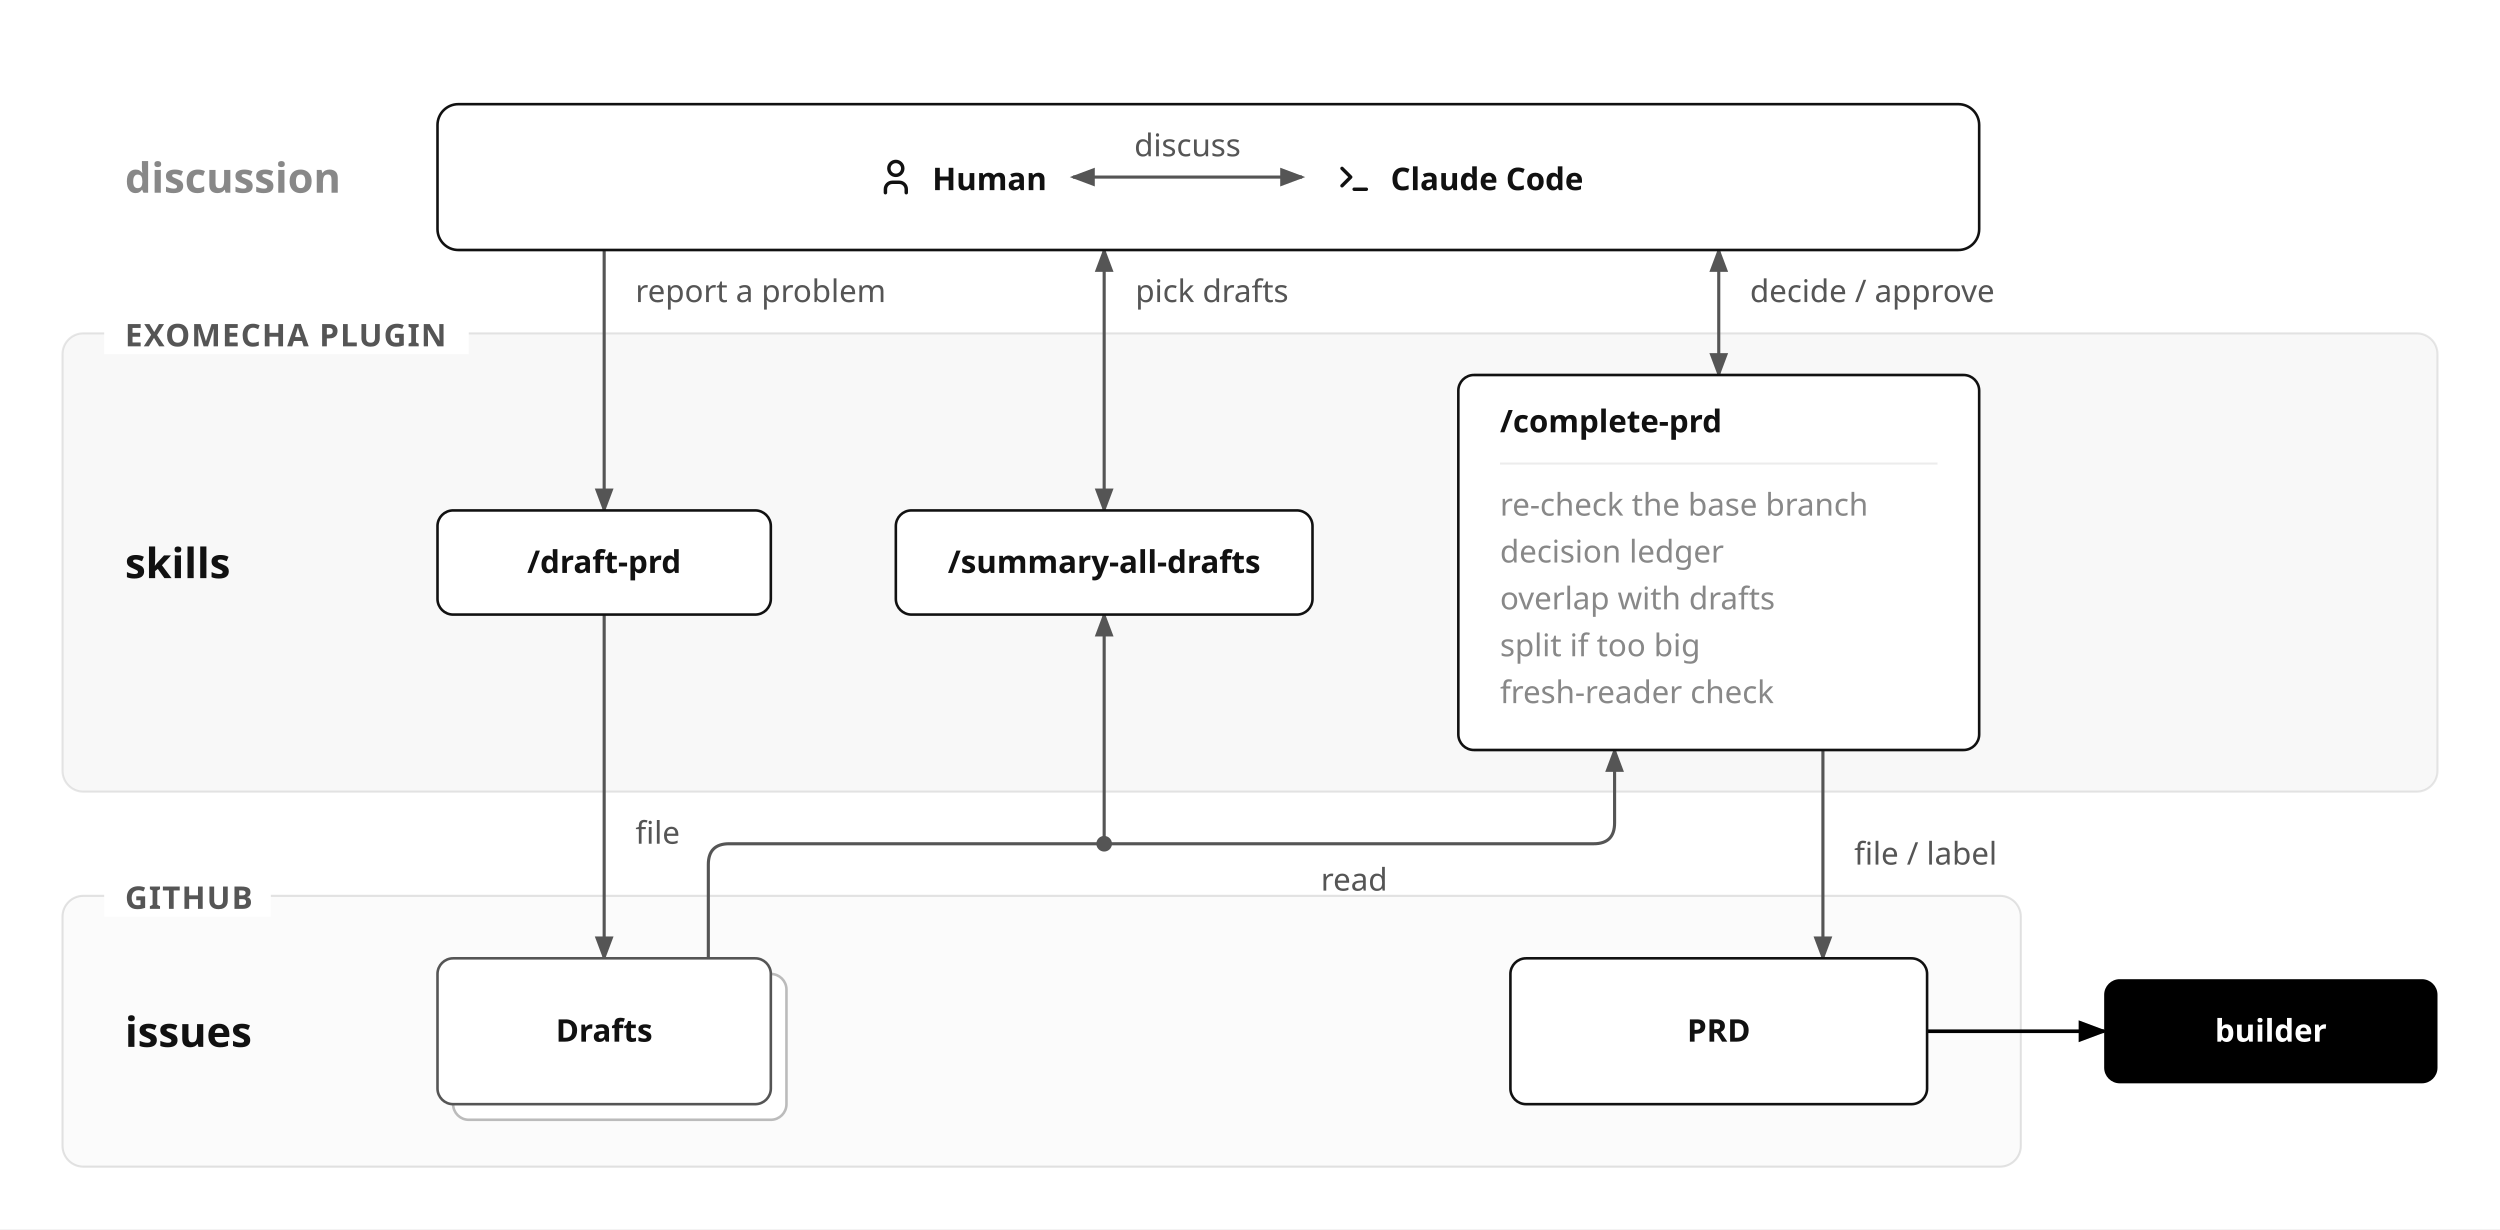
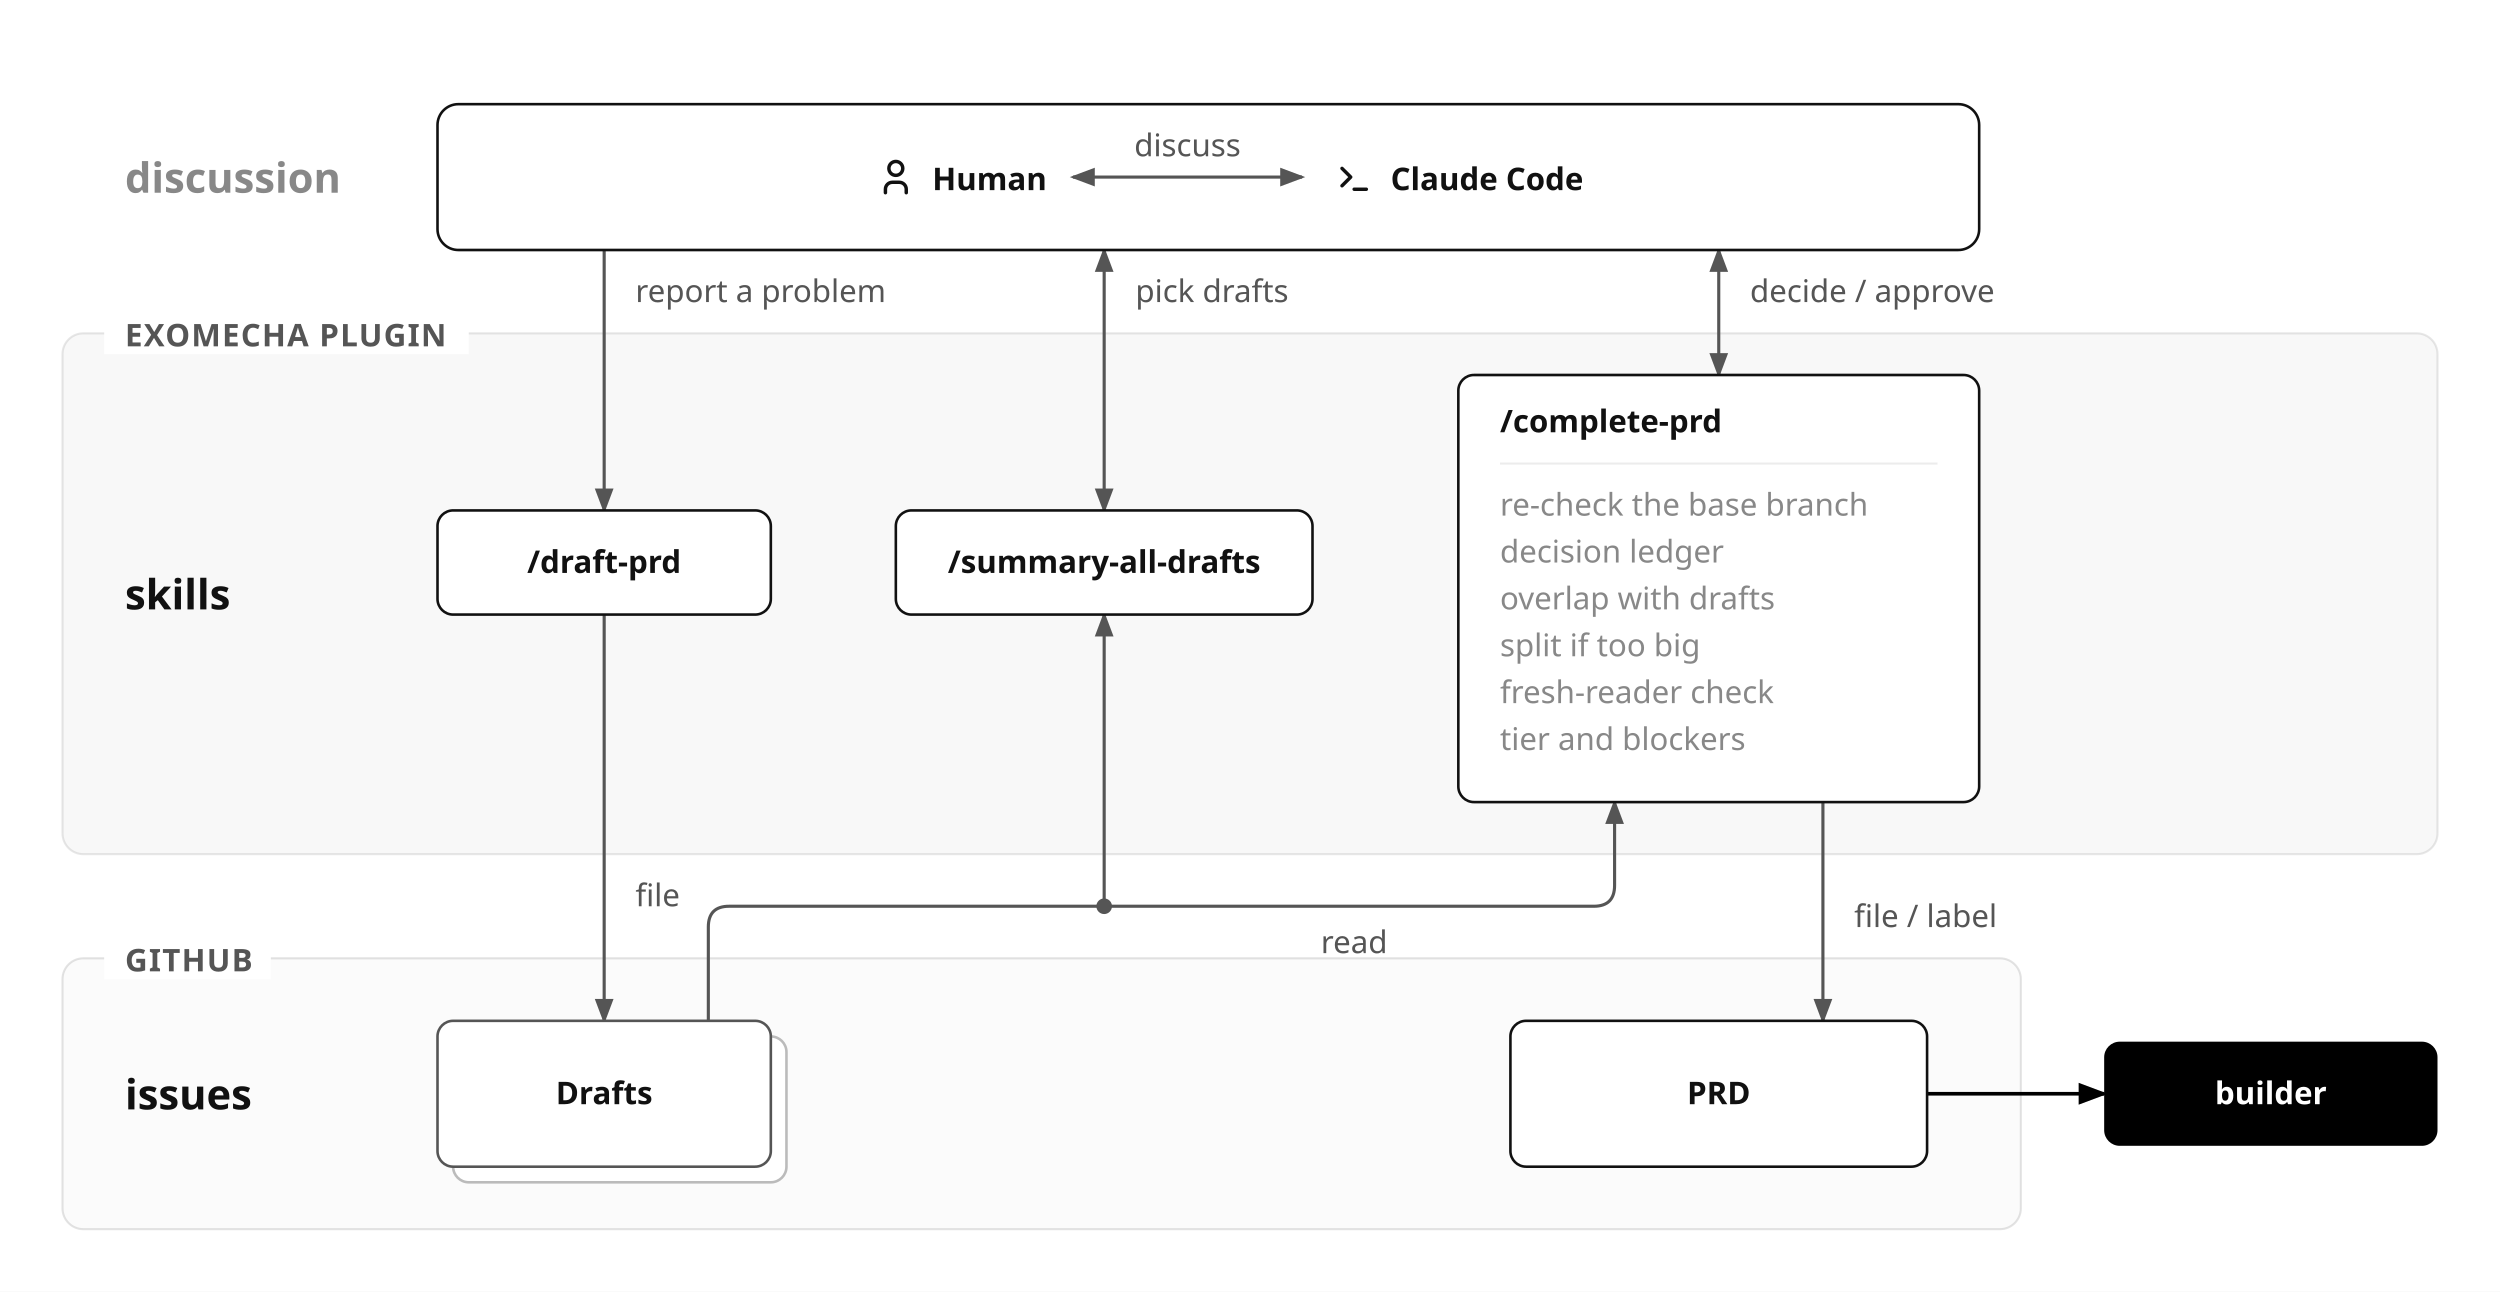
- <svg xmlns="http://www.w3.org/2000/svg" width="960" height="472" viewBox="0 0 960 472" role="img" aria-labelledby="exomecha-prd-skills-title exomecha-prd-skills-desc">
+ <svg xmlns="http://www.w3.org/2000/svg" width="960" height="496" viewBox="0 0 960 496" role="img" aria-labelledby="exomecha-prd-skills-title exomecha-prd-skills-desc">
  <defs>
    <style>
      text {
      font-family: -apple-system, BlinkMacSystemFont, "Segoe UI", "Noto Sans", Helvetica, Arial, sans-serif;
      font-size: 12px;
    }
      .lane { font-size: 16px; font-weight: 600; fill: #111111; }
      .lane.human { fill: #888888; }
      .zone { font-weight: 600; fill: #555555; letter-spacing: 0.04em; }
      .name { font-weight: 600; fill: #111111; }
      .center { text-anchor: middle; }
      .sub { fill: #888888; }
      .mono { fill: #555555; font-family: ui-monospace, SFMono-Regular, "SF Mono", Menlo, Consolas, monospace !important; }
      .skill { font-weight: 600; fill: #111111; font-family: ui-monospace, SFMono-Regular, "SF Mono", Menlo, Consolas, monospace !important; }
      .say { fill: #555555; }
    </style>
    <marker id="arrow" markerWidth="8" markerHeight="6" refX="7" refY="3" orient="auto-start-reverse">
      <polygon points="0 0, 8 3, 0 6" fill="#555555" />
    </marker>
    <marker id="arrow-accent" markerWidth="8" markerHeight="6" refX="7" refY="3" orient="auto">
      <polygon points="0 0, 8 3, 0 6" fill="#000000" />
    </marker>
    <marker id="arrow-link" markerWidth="8" markerHeight="6" refX="7" refY="3" orient="auto">
      <polygon points="0 0, 8 3, 0 6" fill="#333333" />
    </marker>
    <g id="claude">
      <svg aria-hidden="true" width="16" height="16" viewBox="0 0 24 24" fill="none" stroke="#111111" stroke-width="2" stroke-linecap="round" stroke-linejoin="round">
        <path d="M5 7l5 5l-5 5" />
        <path d="M12 19l7 0" />
      </svg>
    </g>
    <g id="user">
      <svg aria-hidden="true" width="16" height="16" viewBox="0 0 24 24" fill="none" stroke="#111111" stroke-width="2" stroke-linecap="round" stroke-linejoin="round">
        <path d="M8 7a4 4 0 1 0 8 0a4 4 0 0 0 -8 0" />
        <path d="M6 21v-2a4 4 0 0 1 4 -4h4a4 4 0 0 1 4 4v2" />
      </svg>
    </g>
  </defs>
  <rect width="100%" height="100%" fill="#ffffff" />
-   <rect x="24" y="128" width="912" height="176" rx="8" fill="#f8f8f8" stroke="rgba(17,17,17,0.10)" stroke-width="0.8" />
+   <rect x="24" y="128" width="912" height="200" rx="8" fill="#f8f8f8" stroke="rgba(17,17,17,0.10)" stroke-width="0.8" />
  <rect x="40" y="120" width="140" height="16" fill="#ffffff" />
  <text class="zone" x="48" y="133">EXOMECHA PLUGIN</text>
-   <rect x="24" y="344" width="752" height="104" rx="8" fill="#fbfbfb" stroke="rgba(17,17,17,0.12)" stroke-width="0.8" />
-   <rect x="40" y="336" width="64" height="16" fill="#ffffff" />
-   <text class="zone" x="48" y="349">GITHUB</text>
+   <rect x="24" y="368" width="752" height="104" rx="8" fill="#fbfbfb" stroke="rgba(17,17,17,0.12)" stroke-width="0.8" />
+   <rect x="40" y="360" width="64" height="16" fill="#ffffff" />
+   <text class="zone" x="48" y="373">GITHUB</text>
  <text class="lane human" x="48" y="74">discussion</text>
-   <text class="lane" x="48" y="222">skills</text>
-   <text class="lane" x="48" y="402">issues</text>
+   <text class="lane" x="48" y="234">skills</text>
+   <text class="lane" x="48" y="426">issues</text>
  <g fill="none" stroke="#555555" stroke-width="1.2">
    <line x1="232" y1="96" x2="232" y2="196" marker-end="url(#arrow)" />
    <line x1="424" y1="96" x2="424" y2="196" marker-start="url(#arrow)" marker-end="url(#arrow)" />
    <line x1="660" y1="96" x2="660" y2="144" marker-start="url(#arrow)" marker-end="url(#arrow)" />
-     <line x1="232" y1="236" x2="232" y2="368" marker-end="url(#arrow)" />
-     <path d="M 272,368 V 332 Q 272,324 280,324 H 612 Q 620,324 620,316 V 288" marker-end="url(#arrow)" />
-     <line x1="424" y1="324" x2="424" y2="236" marker-end="url(#arrow)" />
-     <line x1="700" y1="288" x2="700" y2="368" marker-end="url(#arrow)" />
+     <line x1="232" y1="236" x2="232" y2="392" marker-end="url(#arrow)" />
+     <path d="M 272,392 V 356 Q 272,348 280,348 H 612 Q 620,348 620,340 V 308" marker-end="url(#arrow)" />
+     <line x1="424" y1="348" x2="424" y2="236" marker-end="url(#arrow)" />
+     <line x1="700" y1="308" x2="700" y2="392" marker-end="url(#arrow)" />
  </g>
-   <line x1="740" y1="396" x2="808" y2="396" stroke="#000000" stroke-width="1.4" marker-end="url(#arrow-accent)" />
-   <circle cx="424" cy="324" r="3" fill="#555555" />
+   <line x1="740" y1="420" x2="808" y2="420" stroke="#000000" stroke-width="1.4" marker-end="url(#arrow-accent)" />
+   <circle cx="424" cy="348" r="3" fill="#555555" />
  <text class="say" x="244" y="116">report a problem</text>
  <text class="say" x="436" y="116">pick drafts</text>
  <text class="say" x="672" y="116">decide / approve</text>
-   <text class="say" x="244" y="324">file</text>
-   <text class="say center" x="520" y="342">read</text>
-   <text class="say" x="712" y="332">file / label</text>
+   <text class="say" x="244" y="348">file</text>
+   <text class="say center" x="520" y="366">read</text>
+   <text class="say" x="712" y="356">file / label</text>
  <rect x="168" y="40" width="592" height="56" rx="8" fill="#ffffff" stroke="#111111" stroke-width="1" />
  <use href="#user" x="336" y="60" />
  <text class="name" x="358" y="73">Human</text>
  <line x1="412" y1="68" x2="500" y2="68" fill="none" stroke="#555555" stroke-width="1.2" marker-start="url(#arrow)" marker-end="url(#arrow)" />
  <text class="say center" x="456" y="60">discuss</text>
  <use href="#claude" x="512" y="60" />
  <text class="name" x="534" y="73">Claude Code</text>
  <g fill="#ffffff" stroke="#111111" stroke-width="1">
    <rect x="168" y="196" width="128" height="40" rx="6" />
    <rect x="344" y="196" width="160" height="40" rx="6" />
-     <rect x="560" y="144" width="200" height="144" rx="6" />
+     <rect x="560" y="144" width="200" height="164" rx="6" />
  </g>
  <text class="skill center" x="232" y="220">/draft-prd</text>
  <text class="skill center" x="424" y="220">/summary-all-drafts</text>
  <text class="skill" x="576" y="166">/complete-prd</text>
  <line x1="576" y1="178" x2="744" y2="178" stroke="rgba(17,17,17,0.08)" stroke-width="0.8" />
  <g class="sub">
    <text x="576" y="198">re-check the base branch</text>
    <text x="576" y="216">decision ledger</text>
    <text x="576" y="234">overlap with drafts</text>
    <text x="576" y="252">split if too big</text>
    <text x="576" y="270">fresh-reader check</text>
+     <text x="576" y="288">tier and blockers</text>
  </g>
-   <rect x="174" y="374" width="128" height="56" rx="6" fill="#ffffff" stroke="#bbbbbb" stroke-width="1" />
-   <rect x="168" y="368" width="128" height="56" rx="6" fill="#ffffff" stroke="#555555" stroke-width="1" />
-   <rect x="580" y="368" width="160" height="56" rx="6" fill="#ffffff" stroke="#111111" stroke-width="1" />
-   <text class="name center" x="232" y="400">Drafts</text>
-   <text class="name center" x="660" y="400">PRD</text>
-   <rect x="808" y="376" width="128" height="40" rx="6" fill="#000000" />
-   <text class="name center" x="872" y="400" style="fill:#ffffff">builder</text>
+   <rect x="174" y="398" width="128" height="56" rx="6" fill="#ffffff" stroke="#bbbbbb" stroke-width="1" />
+   <rect x="168" y="392" width="128" height="56" rx="6" fill="#ffffff" stroke="#555555" stroke-width="1" />
+   <rect x="580" y="392" width="160" height="56" rx="6" fill="#ffffff" stroke="#111111" stroke-width="1" />
+   <text class="name center" x="232" y="424">Drafts</text>
+   <text class="name center" x="660" y="424">PRD</text>
+   <rect x="808" y="400" width="128" height="40" rx="6" fill="#000000" />
+   <text class="name center" x="872" y="424" style="fill:#ffffff">builder</text>
</svg>
